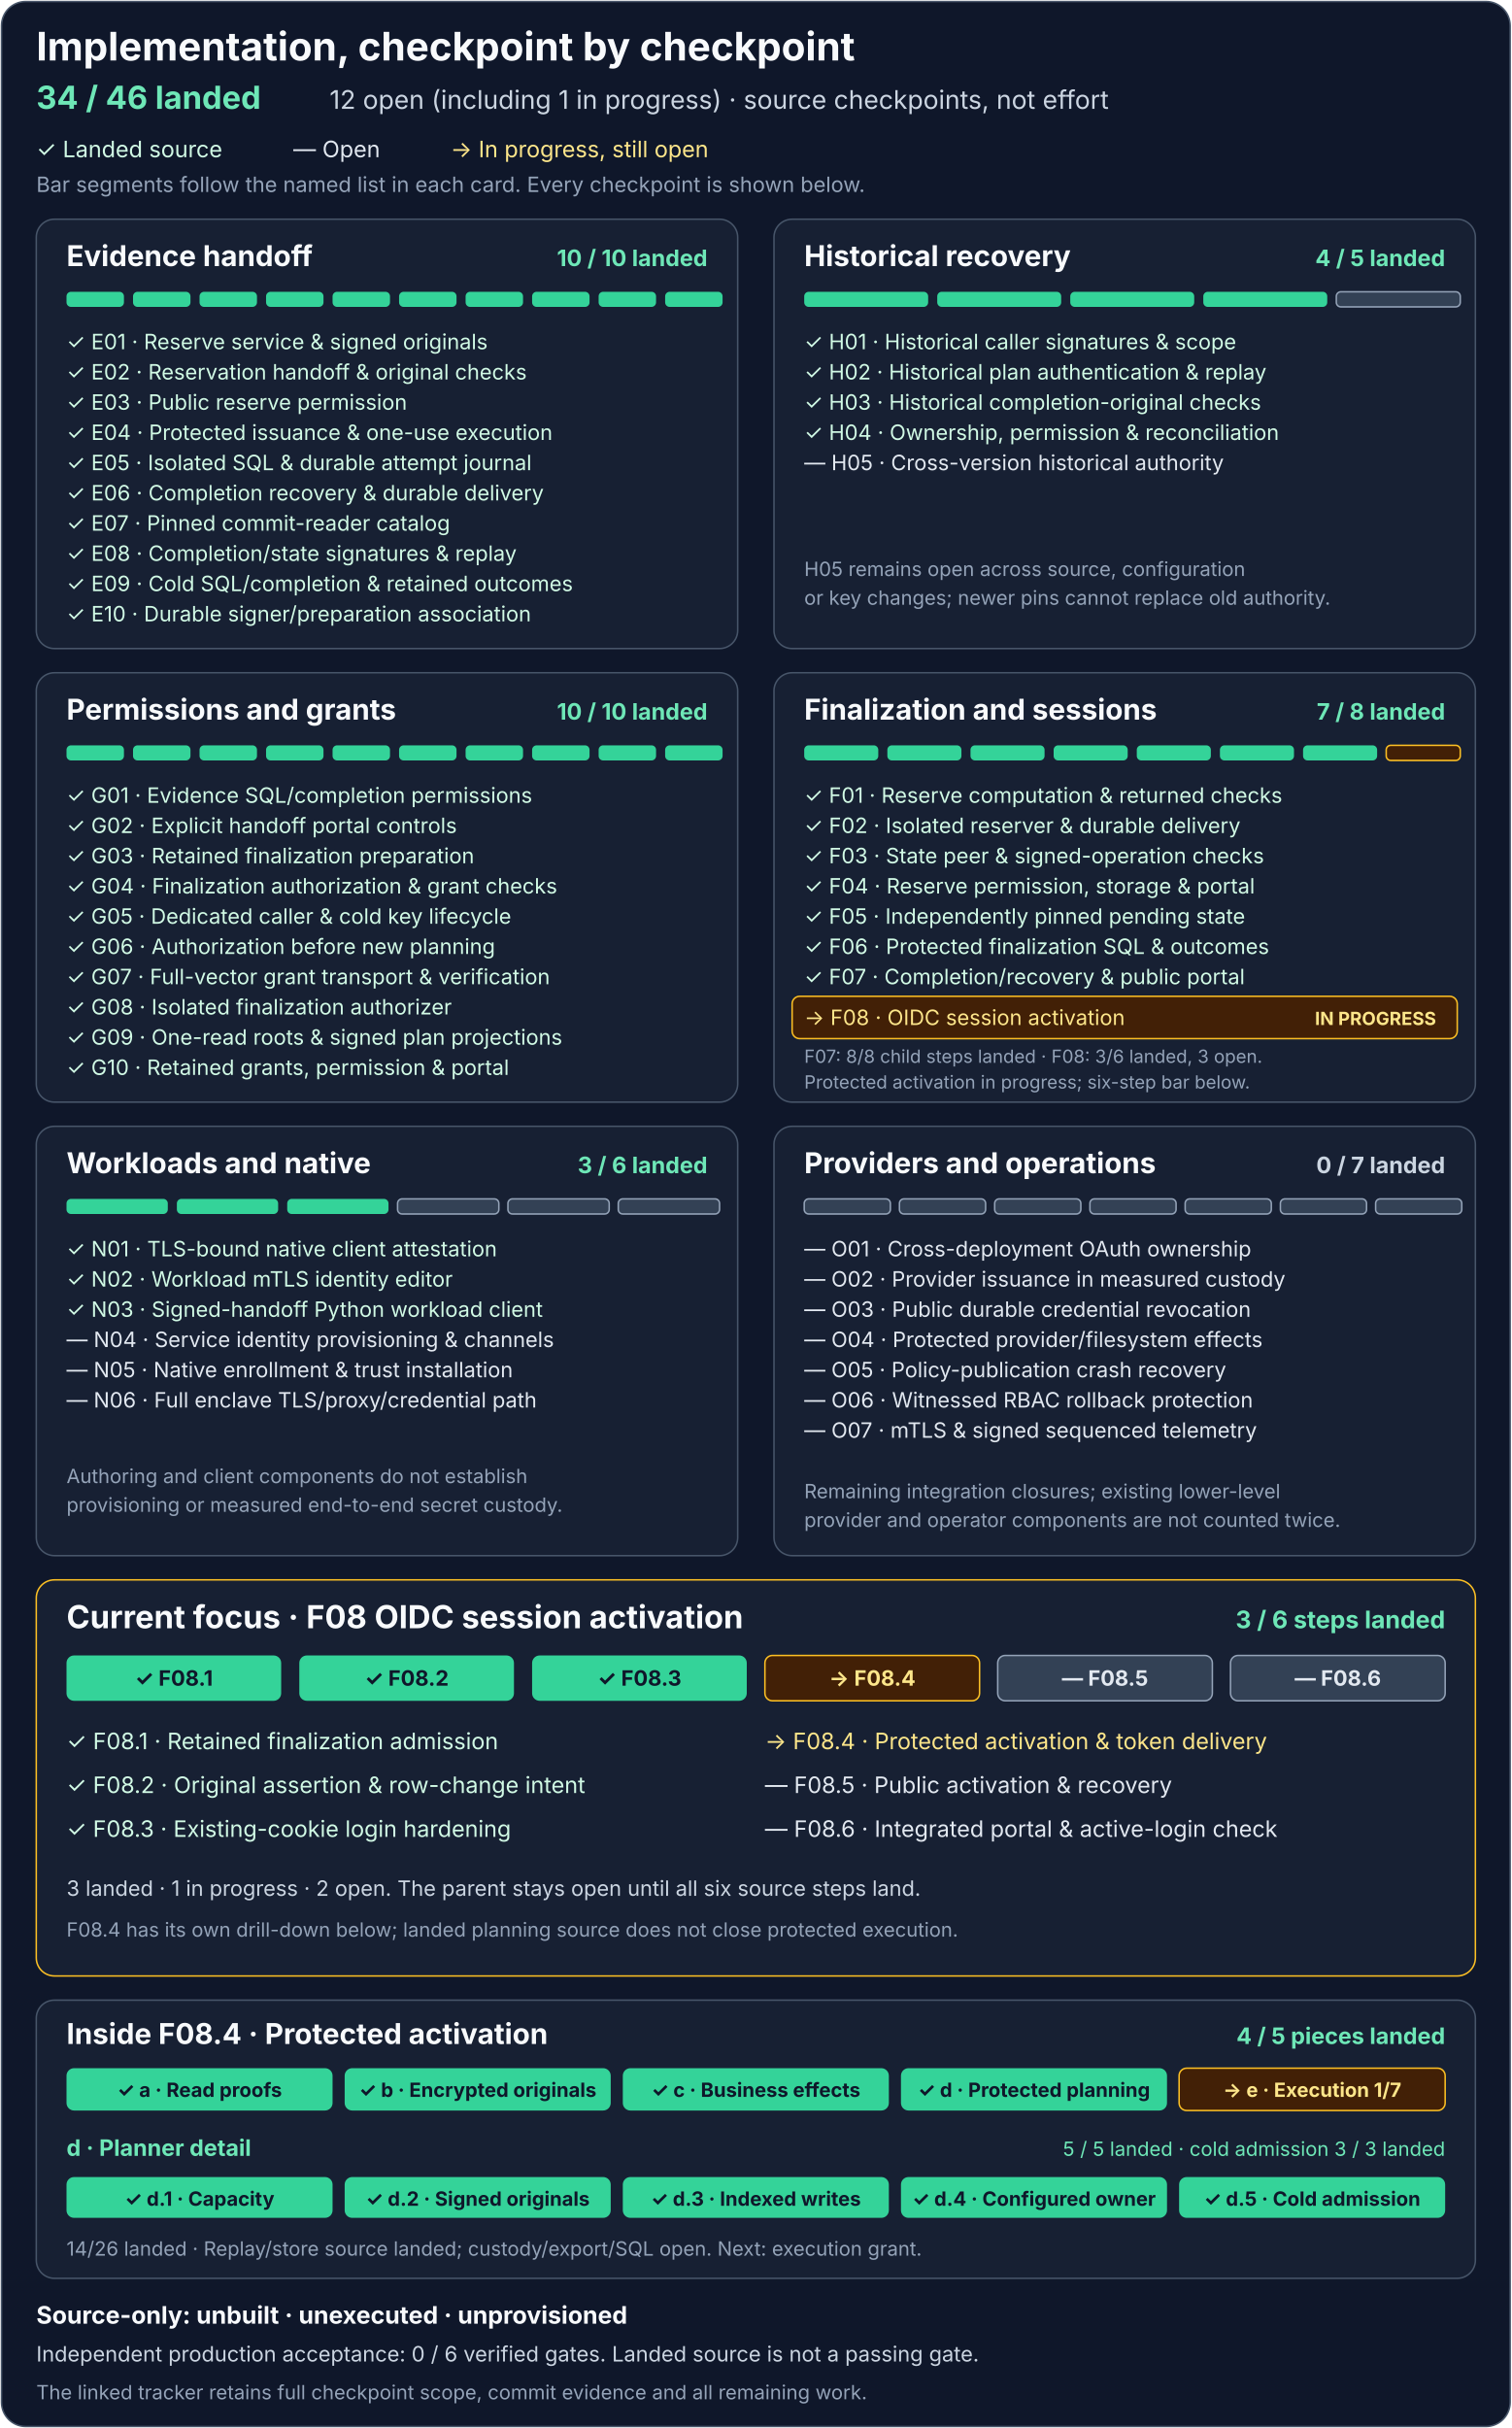
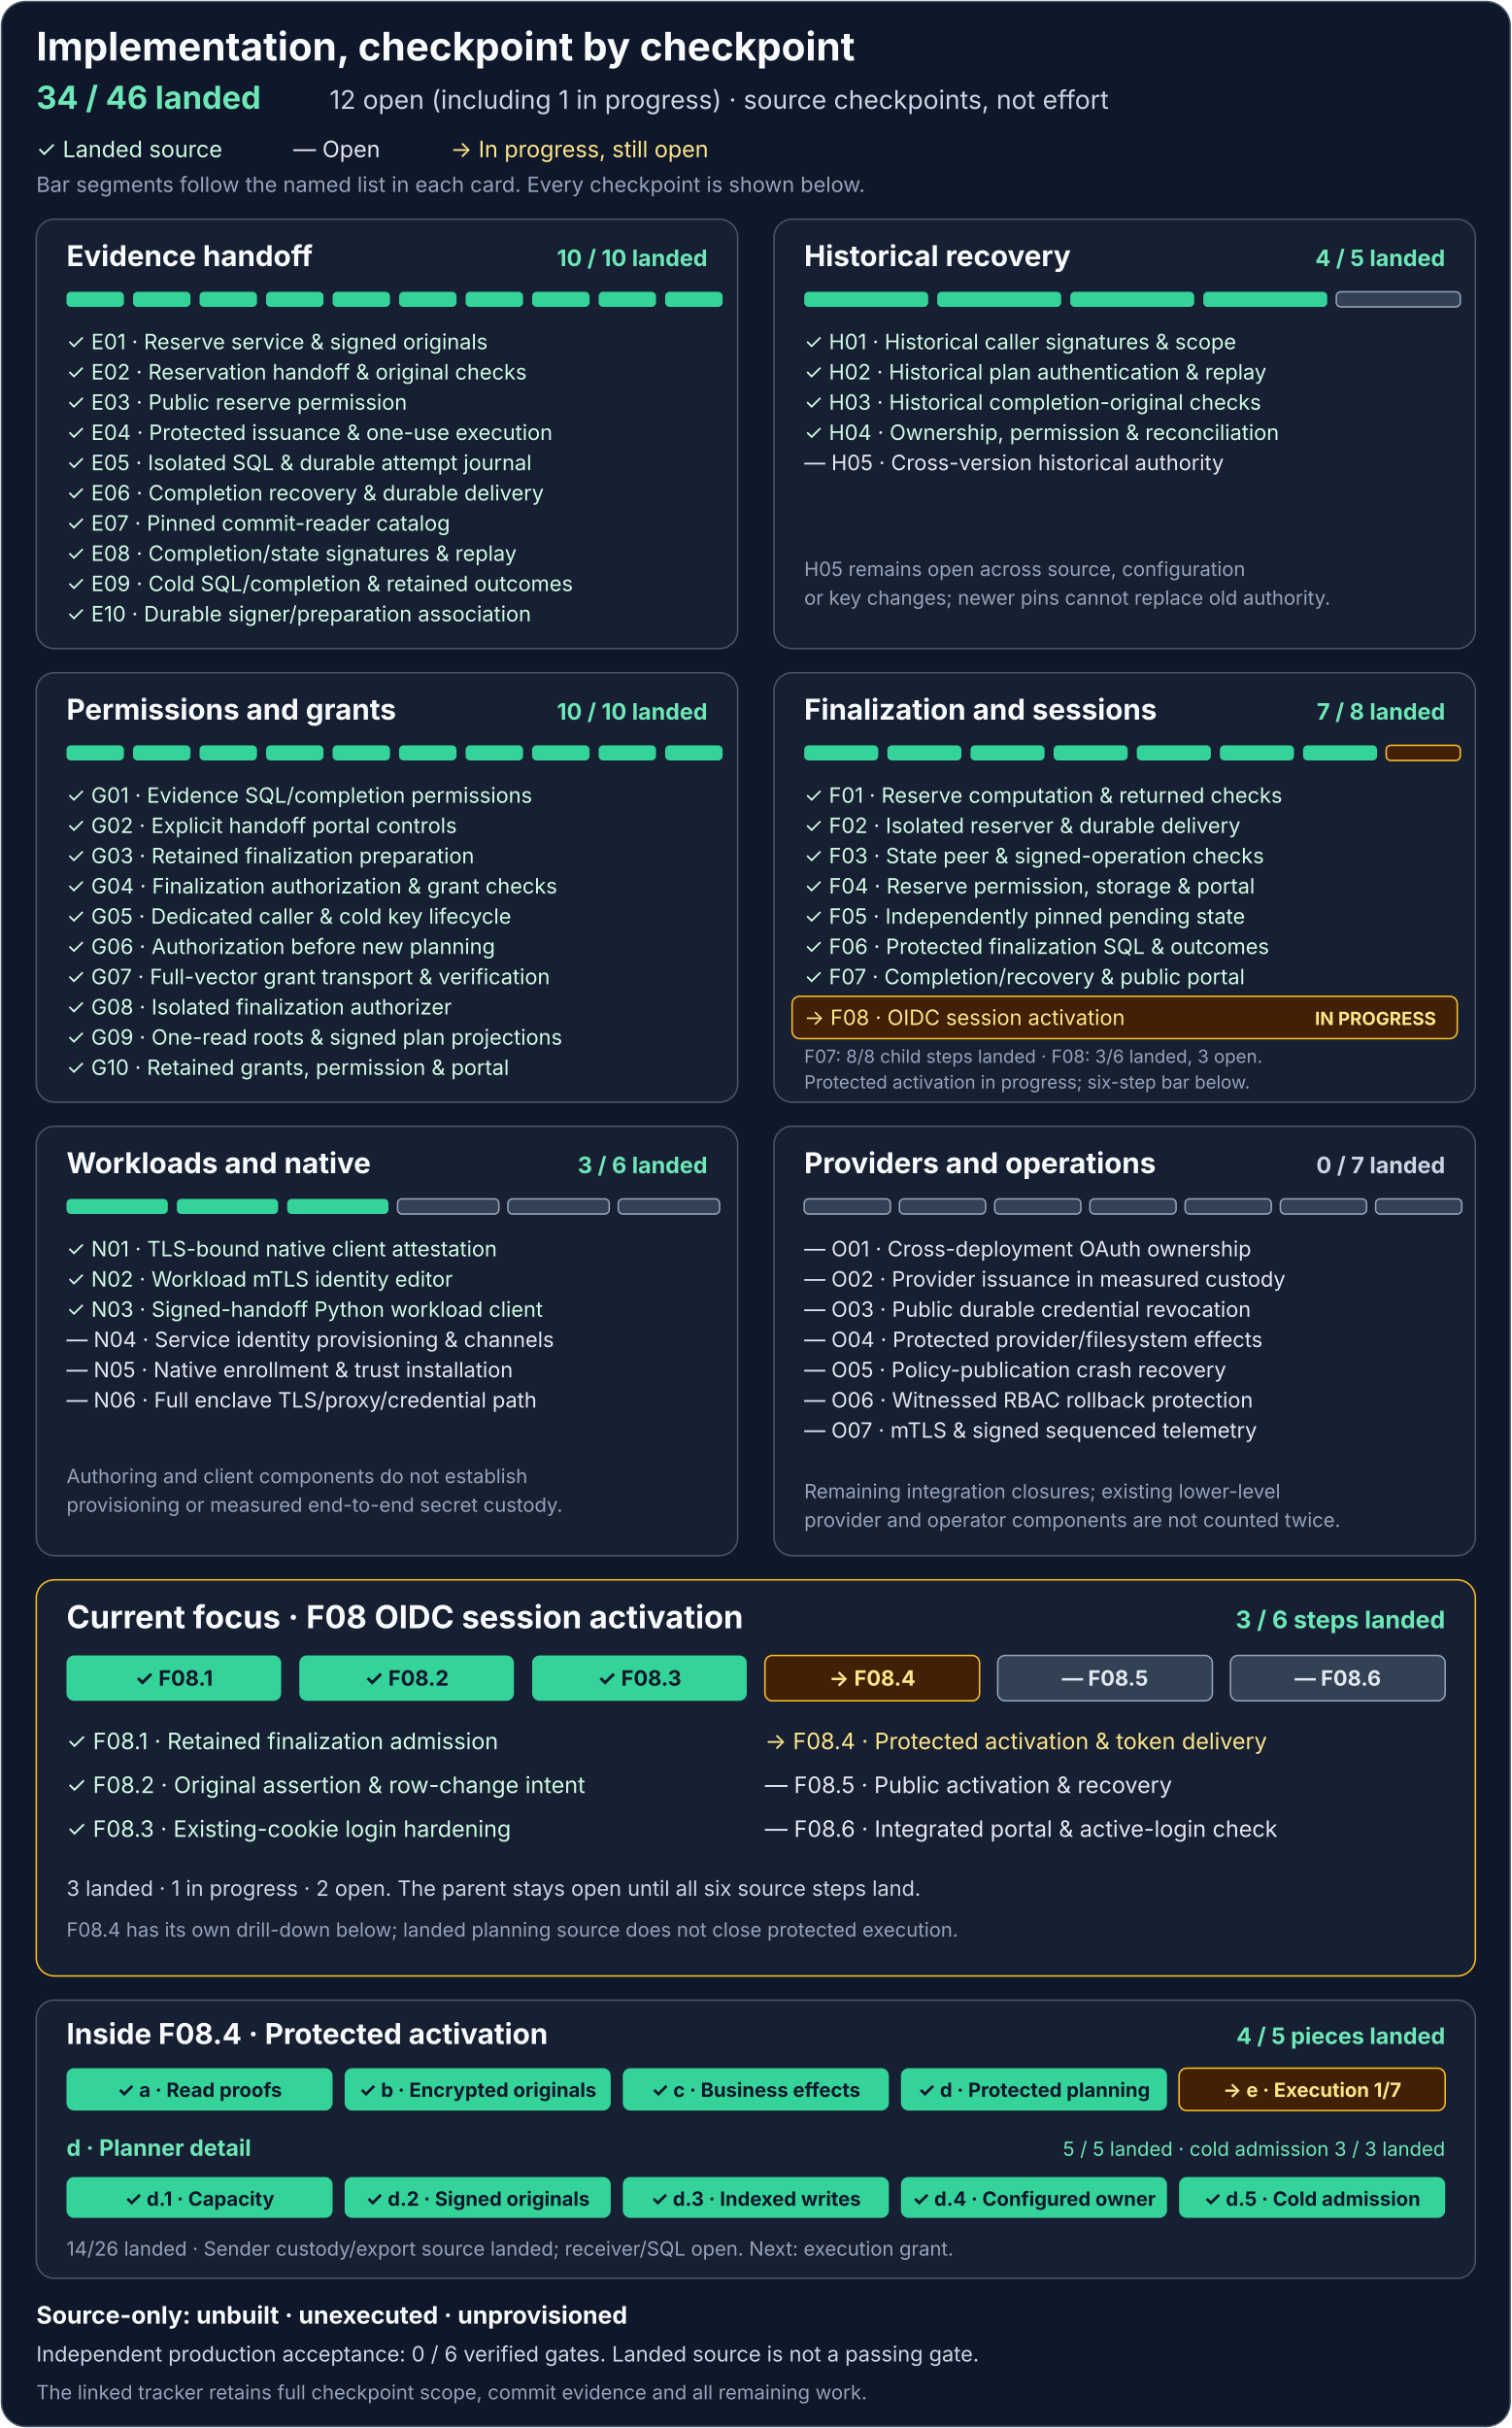
<svg xmlns="http://www.w3.org/2000/svg" width="1000" height="1606" viewBox="0 0 1000 1606" role="img" aria-labelledby="title description">
  <rect x="1" y="1" width="998" height="1604" rx="16" fill="#0f172a" stroke="#475569" />
  <g font-family="system-ui, -apple-system, Segoe UI, sans-serif">
    <text x="24" y="40" fill="#f8fafc" font-size="26" font-weight="700">Implementation, checkpoint by checkpoint</text>
    <text x="24" y="72" fill="#6ee7b7" font-size="21" font-weight="700">34 / 46 landed</text>
    <text x="218" y="72" fill="#cbd5e1" font-size="17">12 open (including 1 in progress) · source checkpoints, not effort</text>
    <text x="24" y="104" fill="#d1fae5" font-size="15">✓ Landed source</text>
    <text x="194" y="104" fill="#e2e8f0" font-size="15">— Open</text>
    <text x="298" y="104" fill="#fde68a" font-size="15">→ In progress, still open</text>
    <text x="24" y="127" fill="#94a3b8" font-size="14">Bar segments follow the named list in each card. Every checkpoint is shown below.</text>
    <g transform="translate(24 145)" aria-labelledby="e-title">
      <rect width="464" height="284" rx="12" fill="#172033" stroke="#475569" />
      <text id="e-title" x="20" y="31" fill="#f8fafc" font-size="19" font-weight="700">Evidence handoff</text>
      <text x="444" y="31" text-anchor="end" fill="#6ee7b7" font-size="15" font-weight="700">10 / 10 landed</text>
      <g fill="#34d399">
        <rect x="20" y="48" width="38" height="10" rx="3" />
        <rect x="64" y="48" width="38" height="10" rx="3" />
        <rect x="108" y="48" width="38" height="10" rx="3" />
        <rect x="152" y="48" width="38" height="10" rx="3" />
        <rect x="196" y="48" width="38" height="10" rx="3" />
        <rect x="240" y="48" width="38" height="10" rx="3" />
        <rect x="284" y="48" width="38" height="10" rx="3" />
        <rect x="328" y="48" width="38" height="10" rx="3" />
        <rect x="372" y="48" width="38" height="10" rx="3" />
        <rect x="416" y="48" width="38" height="10" rx="3" />
      </g>
      <g fill="#d1fae5" font-size="14">
        <text x="20" y="86">✓ E01 · Reserve service &amp; signed originals</text>
        <text x="20" y="106">✓ E02 · Reservation handoff &amp; original checks</text>
        <text x="20" y="126">✓ E03 · Public reserve permission</text>
        <text x="20" y="146">✓ E04 · Protected issuance &amp; one-use execution</text>
        <text x="20" y="166">✓ E05 · Isolated SQL &amp; durable attempt journal</text>
        <text x="20" y="186">✓ E06 · Completion recovery &amp; durable delivery</text>
        <text x="20" y="206">✓ E07 · Pinned commit-reader catalog</text>
        <text x="20" y="226">✓ E08 · Completion/state signatures &amp; replay</text>
        <text x="20" y="246">✓ E09 · Cold SQL/completion &amp; retained outcomes</text>
        <text x="20" y="266">✓ E10 · Durable signer/preparation association</text>
      </g>
    </g>
    <g transform="translate(512 145)" aria-labelledby="h-title">
      <rect width="464" height="284" rx="12" fill="#172033" stroke="#475569" />
      <text id="h-title" x="20" y="31" fill="#f8fafc" font-size="19" font-weight="700">Historical recovery</text>
      <text x="444" y="31" text-anchor="end" fill="#6ee7b7" font-size="15" font-weight="700">4 / 5 landed</text>
      <g fill="#34d399">
        <rect x="20" y="48" width="82" height="10" rx="3" />
        <rect x="108" y="48" width="82" height="10" rx="3" />
        <rect x="196" y="48" width="82" height="10" rx="3" />
        <rect x="284" y="48" width="82" height="10" rx="3" />
        <rect x="372" y="48" width="82" height="10" rx="3" fill="#334155" stroke="#94a3b8" />
      </g>
      <g fill="#d1fae5" font-size="14">
        <text x="20" y="86">✓ H01 · Historical caller signatures &amp; scope</text>
        <text x="20" y="106">✓ H02 · Historical plan authentication &amp; replay</text>
        <text x="20" y="126">✓ H03 · Historical completion-original checks</text>
        <text x="20" y="146">✓ H04 · Ownership, permission &amp; reconciliation</text>
      </g>
      <text x="20" y="166" fill="#e2e8f0" font-size="14">— H05 · Cross-version historical authority</text>
      <text x="20" y="236" fill="#94a3b8" font-size="13">H05 remains open across source, configuration</text>
      <text x="20" y="255" fill="#94a3b8" font-size="13">or key changes; newer pins cannot replace old authority.</text>
    </g>
    <g transform="translate(24 445)" aria-labelledby="g-title">
      <rect width="464" height="284" rx="12" fill="#172033" stroke="#475569" />
      <text id="g-title" x="20" y="31" fill="#f8fafc" font-size="19" font-weight="700">Permissions and grants</text>
      <text x="444" y="31" text-anchor="end" fill="#6ee7b7" font-size="15" font-weight="700">10 / 10 landed</text>
      <g fill="#34d399">
        <rect x="20" y="48" width="38" height="10" rx="3" />
        <rect x="64" y="48" width="38" height="10" rx="3" />
        <rect x="108" y="48" width="38" height="10" rx="3" />
        <rect x="152" y="48" width="38" height="10" rx="3" />
        <rect x="196" y="48" width="38" height="10" rx="3" />
        <rect x="240" y="48" width="38" height="10" rx="3" />
        <rect x="284" y="48" width="38" height="10" rx="3" />
        <rect x="328" y="48" width="38" height="10" rx="3" />
        <rect x="372" y="48" width="38" height="10" rx="3" />
        <rect x="416" y="48" width="38" height="10" rx="3" />
      </g>
      <g fill="#d1fae5" font-size="14">
        <text x="20" y="86">✓ G01 · Evidence SQL/completion permissions</text>
        <text x="20" y="106">✓ G02 · Explicit handoff portal controls</text>
        <text x="20" y="126">✓ G03 · Retained finalization preparation</text>
        <text x="20" y="146">✓ G04 · Finalization authorization &amp; grant checks</text>
        <text x="20" y="166">✓ G05 · Dedicated caller &amp; cold key lifecycle</text>
        <text x="20" y="186">✓ G06 · Authorization before new planning</text>
        <text x="20" y="206">✓ G07 · Full-vector grant transport &amp; verification</text>
        <text x="20" y="226">✓ G08 · Isolated finalization authorizer</text>
        <text x="20" y="246">✓ G09 · One-read roots &amp; signed plan projections</text>
        <text x="20" y="266">✓ G10 · Retained grants, permission &amp; portal</text>
      </g>
    </g>
    <g transform="translate(512 445)" aria-labelledby="f-title">
      <rect width="464" height="284" rx="12" fill="#172033" stroke="#475569" />
      <text id="f-title" x="20" y="31" fill="#f8fafc" font-size="19" font-weight="700">Finalization and sessions</text>
      <text x="444" y="31" text-anchor="end" fill="#6ee7b7" font-size="15" font-weight="700">7 / 8 landed</text>
      <g fill="#34d399">
        <rect x="20" y="48" width="49" height="10" rx="3" />
        <rect x="75" y="48" width="49" height="10" rx="3" />
        <rect x="130" y="48" width="49" height="10" rx="3" />
        <rect x="185" y="48" width="49" height="10" rx="3" />
        <rect x="240" y="48" width="49" height="10" rx="3" />
        <rect x="295" y="48" width="49" height="10" rx="3" />
        <rect x="350" y="48" width="49" height="10" rx="3" />
        <rect x="405" y="48" width="49" height="10" rx="3" fill="#422006" stroke="#fbbf24" />
      </g>
      <g fill="#d1fae5" font-size="14">
        <text x="20" y="86">✓ F01 · Reserve computation &amp; returned checks</text>
        <text x="20" y="106">✓ F02 · Isolated reserver &amp; durable delivery</text>
        <text x="20" y="126">✓ F03 · State peer &amp; signed-operation checks</text>
        <text x="20" y="146">✓ F04 · Reserve permission, storage &amp; portal</text>
        <text x="20" y="166">✓ F05 · Independently pinned pending state</text>
        <text x="20" y="186">✓ F06 · Protected finalization SQL &amp; outcomes</text>
        <text x="20" y="206">✓ F07 · Completion/recovery &amp; public portal</text>
      </g>
      <rect x="12" y="214" width="440" height="28" rx="5" fill="#422006" stroke="#fbbf24" />
      <text x="20" y="233" fill="#fde68a" font-size="14">→ F08 · OIDC session activation</text>
      <text x="438" y="233" text-anchor="end" fill="#fde68a" font-size="12" font-weight="700">IN PROGRESS</text>
      <text x="20" y="258" fill="#94a3b8" font-size="12">F07: 8/8 child steps landed · F08: 3/6 landed, 3 open.</text>
      <text x="20" y="275" fill="#94a3b8" font-size="12">Protected activation in progress; six-step bar below.</text>
    </g>
    <g transform="translate(24 745)" aria-labelledby="n-title">
      <rect width="464" height="284" rx="12" fill="#172033" stroke="#475569" />
      <text id="n-title" x="20" y="31" fill="#f8fafc" font-size="19" font-weight="700">Workloads and native</text>
      <text x="444" y="31" text-anchor="end" fill="#6ee7b7" font-size="15" font-weight="700">3 / 6 landed</text>
      <g>
        <rect x="20" y="48" width="67" height="10" rx="3" fill="#34d399" />
        <rect x="93" y="48" width="67" height="10" rx="3" fill="#34d399" />
        <rect x="166" y="48" width="67" height="10" rx="3" fill="#34d399" />
        <rect x="239" y="48" width="67" height="10" rx="3" fill="#334155" stroke="#94a3b8" />
        <rect x="312" y="48" width="67" height="10" rx="3" fill="#334155" stroke="#94a3b8" />
        <rect x="385" y="48" width="67" height="10" rx="3" fill="#334155" stroke="#94a3b8" />
      </g>
      <g fill="#d1fae5" font-size="14">
        <text x="20" y="86">✓ N01 · TLS-bound native client attestation</text>
        <text x="20" y="106">✓ N02 · Workload mTLS identity editor</text>
        <text x="20" y="126">✓ N03 · Signed-handoff Python workload client</text>
      </g>
      <g fill="#e2e8f0" font-size="14">
        <text x="20" y="146">— N04 · Service identity provisioning &amp; channels</text>
        <text x="20" y="166">— N05 · Native enrollment &amp; trust installation</text>
        <text x="20" y="186">— N06 · Full enclave TLS/proxy/credential path</text>
      </g>
      <text x="20" y="236" fill="#94a3b8" font-size="13">Authoring and client components do not establish</text>
      <text x="20" y="255" fill="#94a3b8" font-size="13">provisioning or measured end-to-end secret custody.</text>
    </g>
    <g transform="translate(512 745)" aria-labelledby="o-title">
      <rect width="464" height="284" rx="12" fill="#172033" stroke="#475569" />
      <text id="o-title" x="20" y="31" fill="#f8fafc" font-size="19" font-weight="700">Providers and operations</text>
      <text x="444" y="31" text-anchor="end" fill="#cbd5e1" font-size="15" font-weight="700">0 / 7 landed</text>
      <g fill="#334155" stroke="#94a3b8">
        <rect x="20" y="48" width="57" height="10" rx="3" />
        <rect x="83" y="48" width="57" height="10" rx="3" />
        <rect x="146" y="48" width="57" height="10" rx="3" />
        <rect x="209" y="48" width="57" height="10" rx="3" />
        <rect x="272" y="48" width="57" height="10" rx="3" />
        <rect x="335" y="48" width="57" height="10" rx="3" />
        <rect x="398" y="48" width="57" height="10" rx="3" />
      </g>
      <g fill="#e2e8f0" font-size="14">
        <text x="20" y="86">— O01 · Cross-deployment OAuth ownership</text>
        <text x="20" y="106">— O02 · Provider issuance in measured custody</text>
        <text x="20" y="126">— O03 · Public durable credential revocation</text>
        <text x="20" y="146">— O04 · Protected provider/filesystem effects</text>
        <text x="20" y="166">— O05 · Policy-publication crash recovery</text>
        <text x="20" y="186">— O06 · Witnessed RBAC rollback protection</text>
        <text x="20" y="206">— O07 · mTLS &amp; signed sequenced telemetry</text>
      </g>
      <text x="20" y="246" fill="#94a3b8" font-size="13">Remaining integration closures; existing lower-level</text>
      <text x="20" y="265" fill="#94a3b8" font-size="13">provider and operator components are not counted twice.</text>
    </g>
    <g transform="translate(24 1045)" aria-labelledby="f08-title">
      <rect width="952" height="262" rx="12" fill="#172033" stroke="#fbbf24" />
      <text id="f08-title" x="20" y="32" fill="#f8fafc" font-size="21" font-weight="700">Current focus · F08 OIDC session activation</text>
      <text x="932" y="32" text-anchor="end" fill="#6ee7b7" font-size="16" font-weight="700">3 / 6 steps landed</text>
      <g>
        <rect x="20" y="50" width="142" height="30" rx="5" fill="#34d399" />
        <rect x="174" y="50" width="142" height="30" rx="5" fill="#34d399" />
        <rect x="328" y="50" width="142" height="30" rx="5" fill="#34d399" />
        <rect x="482" y="50" width="142" height="30" rx="5" fill="#422006" stroke="#fbbf24" />
        <rect x="636" y="50" width="142" height="30" rx="5" fill="#334155" stroke="#94a3b8" />
        <rect x="790" y="50" width="142" height="30" rx="5" fill="#334155" stroke="#94a3b8" />
      </g>
      <g text-anchor="middle" font-size="14" font-weight="700">
        <text x="91" y="70" fill="#0f172a">✓ F08.1</text>
        <text x="245" y="70" fill="#0f172a">✓ F08.2</text>
        <text x="399" y="70" fill="#0f172a">✓ F08.3</text>
        <text x="553" y="70" fill="#fde68a">→ F08.4</text>
        <text x="707" y="70" fill="#e2e8f0">— F08.5</text>
        <text x="861" y="70" fill="#e2e8f0">— F08.6</text>
      </g>
      <g font-size="15">
        <text x="20" y="112" fill="#d1fae5">✓ F08.1 · Retained finalization admission</text>
        <text x="20" y="141" fill="#d1fae5">✓ F08.2 · Original assertion &amp; row-change intent</text>
        <text x="20" y="170" fill="#d1fae5">✓ F08.3 · Existing-cookie login hardening</text>
        <text x="482" y="112" fill="#fde68a">→ F08.4 · Protected activation &amp; token delivery</text>
        <text x="482" y="141" fill="#e2e8f0">— F08.5 · Public activation &amp; recovery</text>
        <text x="482" y="170" fill="#e2e8f0">— F08.6 · Integrated portal &amp; active-login check</text>
      </g>
      <text x="20" y="209" fill="#cbd5e1" font-size="14">3 landed · 1 in progress · 2 open. The parent stays open until all six source steps land.</text>
      <text x="20" y="236" fill="#94a3b8" font-size="13">F08.4 has its own drill-down below; landed planning source does not close protected execution.</text>
    </g>
    <g transform="translate(24 1323)" aria-labelledby="f084-title">
      <rect width="952" height="184" rx="12" fill="#172033" stroke="#475569" />
      <text id="f084-title" x="20" y="29" fill="#f8fafc" font-size="19" font-weight="700">Inside F08.4 · Protected activation</text>
      <text x="932" y="29" text-anchor="end" fill="#6ee7b7" font-size="15" font-weight="700">4 / 5 pieces landed</text>
      <g>
        <rect x="20" y="45" width="176" height="28" rx="5" fill="#34d399" />
        <rect x="204" y="45" width="176" height="28" rx="5" fill="#34d399" />
        <rect x="388" y="45" width="176" height="28" rx="5" fill="#34d399" />
        <rect x="572" y="45" width="176" height="28" rx="5" fill="#34d399" />
        <rect x="756" y="45" width="176" height="28" rx="5" fill="#422006" stroke="#fbbf24" />
      </g>
      <g text-anchor="middle" font-size="13" font-weight="700">
        <text x="108" y="64" fill="#0f172a">✓ a · Read proofs</text>
        <text x="292" y="64" fill="#0f172a">✓ b · Encrypted originals</text>
        <text x="476" y="64" fill="#0f172a">✓ c · Business effects</text>
        <text x="660" y="64" fill="#0f172a">✓ d · Protected planning</text>
        <text x="844" y="64" fill="#fde68a">→ e · Execution 1/7</text>
      </g>
      <text x="20" y="103" fill="#6ee7b7" font-size="15" font-weight="700">d · Planner detail</text>
      <text x="932" y="103" text-anchor="end" fill="#6ee7b7" font-size="13">5 / 5 landed · cold admission 3 / 3 landed</text>
      <g>
        <rect x="20" y="117" width="176" height="27" rx="5" fill="#34d399" />
        <rect x="204" y="117" width="176" height="27" rx="5" fill="#34d399" />
        <rect x="388" y="117" width="176" height="27" rx="5" fill="#34d399" />
        <rect x="572" y="117" width="176" height="27" rx="5" fill="#34d399" />
        <rect x="756" y="117" width="176" height="27" rx="5" fill="#34d399" />
      </g>
      <g text-anchor="middle" font-size="13" font-weight="700">
        <text x="108" y="136" fill="#0f172a">✓ d.1 · Capacity</text>
        <text x="292" y="136" fill="#0f172a">✓ d.2 · Signed originals</text>
        <text x="476" y="136" fill="#0f172a">✓ d.3 · Indexed writes</text>
        <text x="660" y="136" fill="#0f172a">✓ d.4 · Configured owner</text>
        <text x="844" y="136" fill="#0f172a">✓ d.5 · Cold admission</text>
      </g>
-       <text x="20" y="169" fill="#94a3b8" font-size="13">14/26 landed · Replay/store source landed; custody/export/SQL open. Next: execution grant.</text>
+       <text x="20" y="169" fill="#94a3b8" font-size="13">14/26 landed · Sender custody/export source landed; receiver/SQL open. Next: execution grant.</text>
    </g>
    <text x="24" y="1537" fill="#f8fafc" font-size="16" font-weight="700">Source-only: unbuilt · unexecuted · unprovisioned</text>
    <text x="24" y="1562" fill="#cbd5e1" font-size="14">Independent production acceptance: 0 / 6 verified gates. Landed source is not a passing gate.</text>
    <text x="24" y="1587" fill="#94a3b8" font-size="13">The linked tracker retains full checkpoint scope, commit evidence and all remaining work.</text>
  </g>
</svg>
